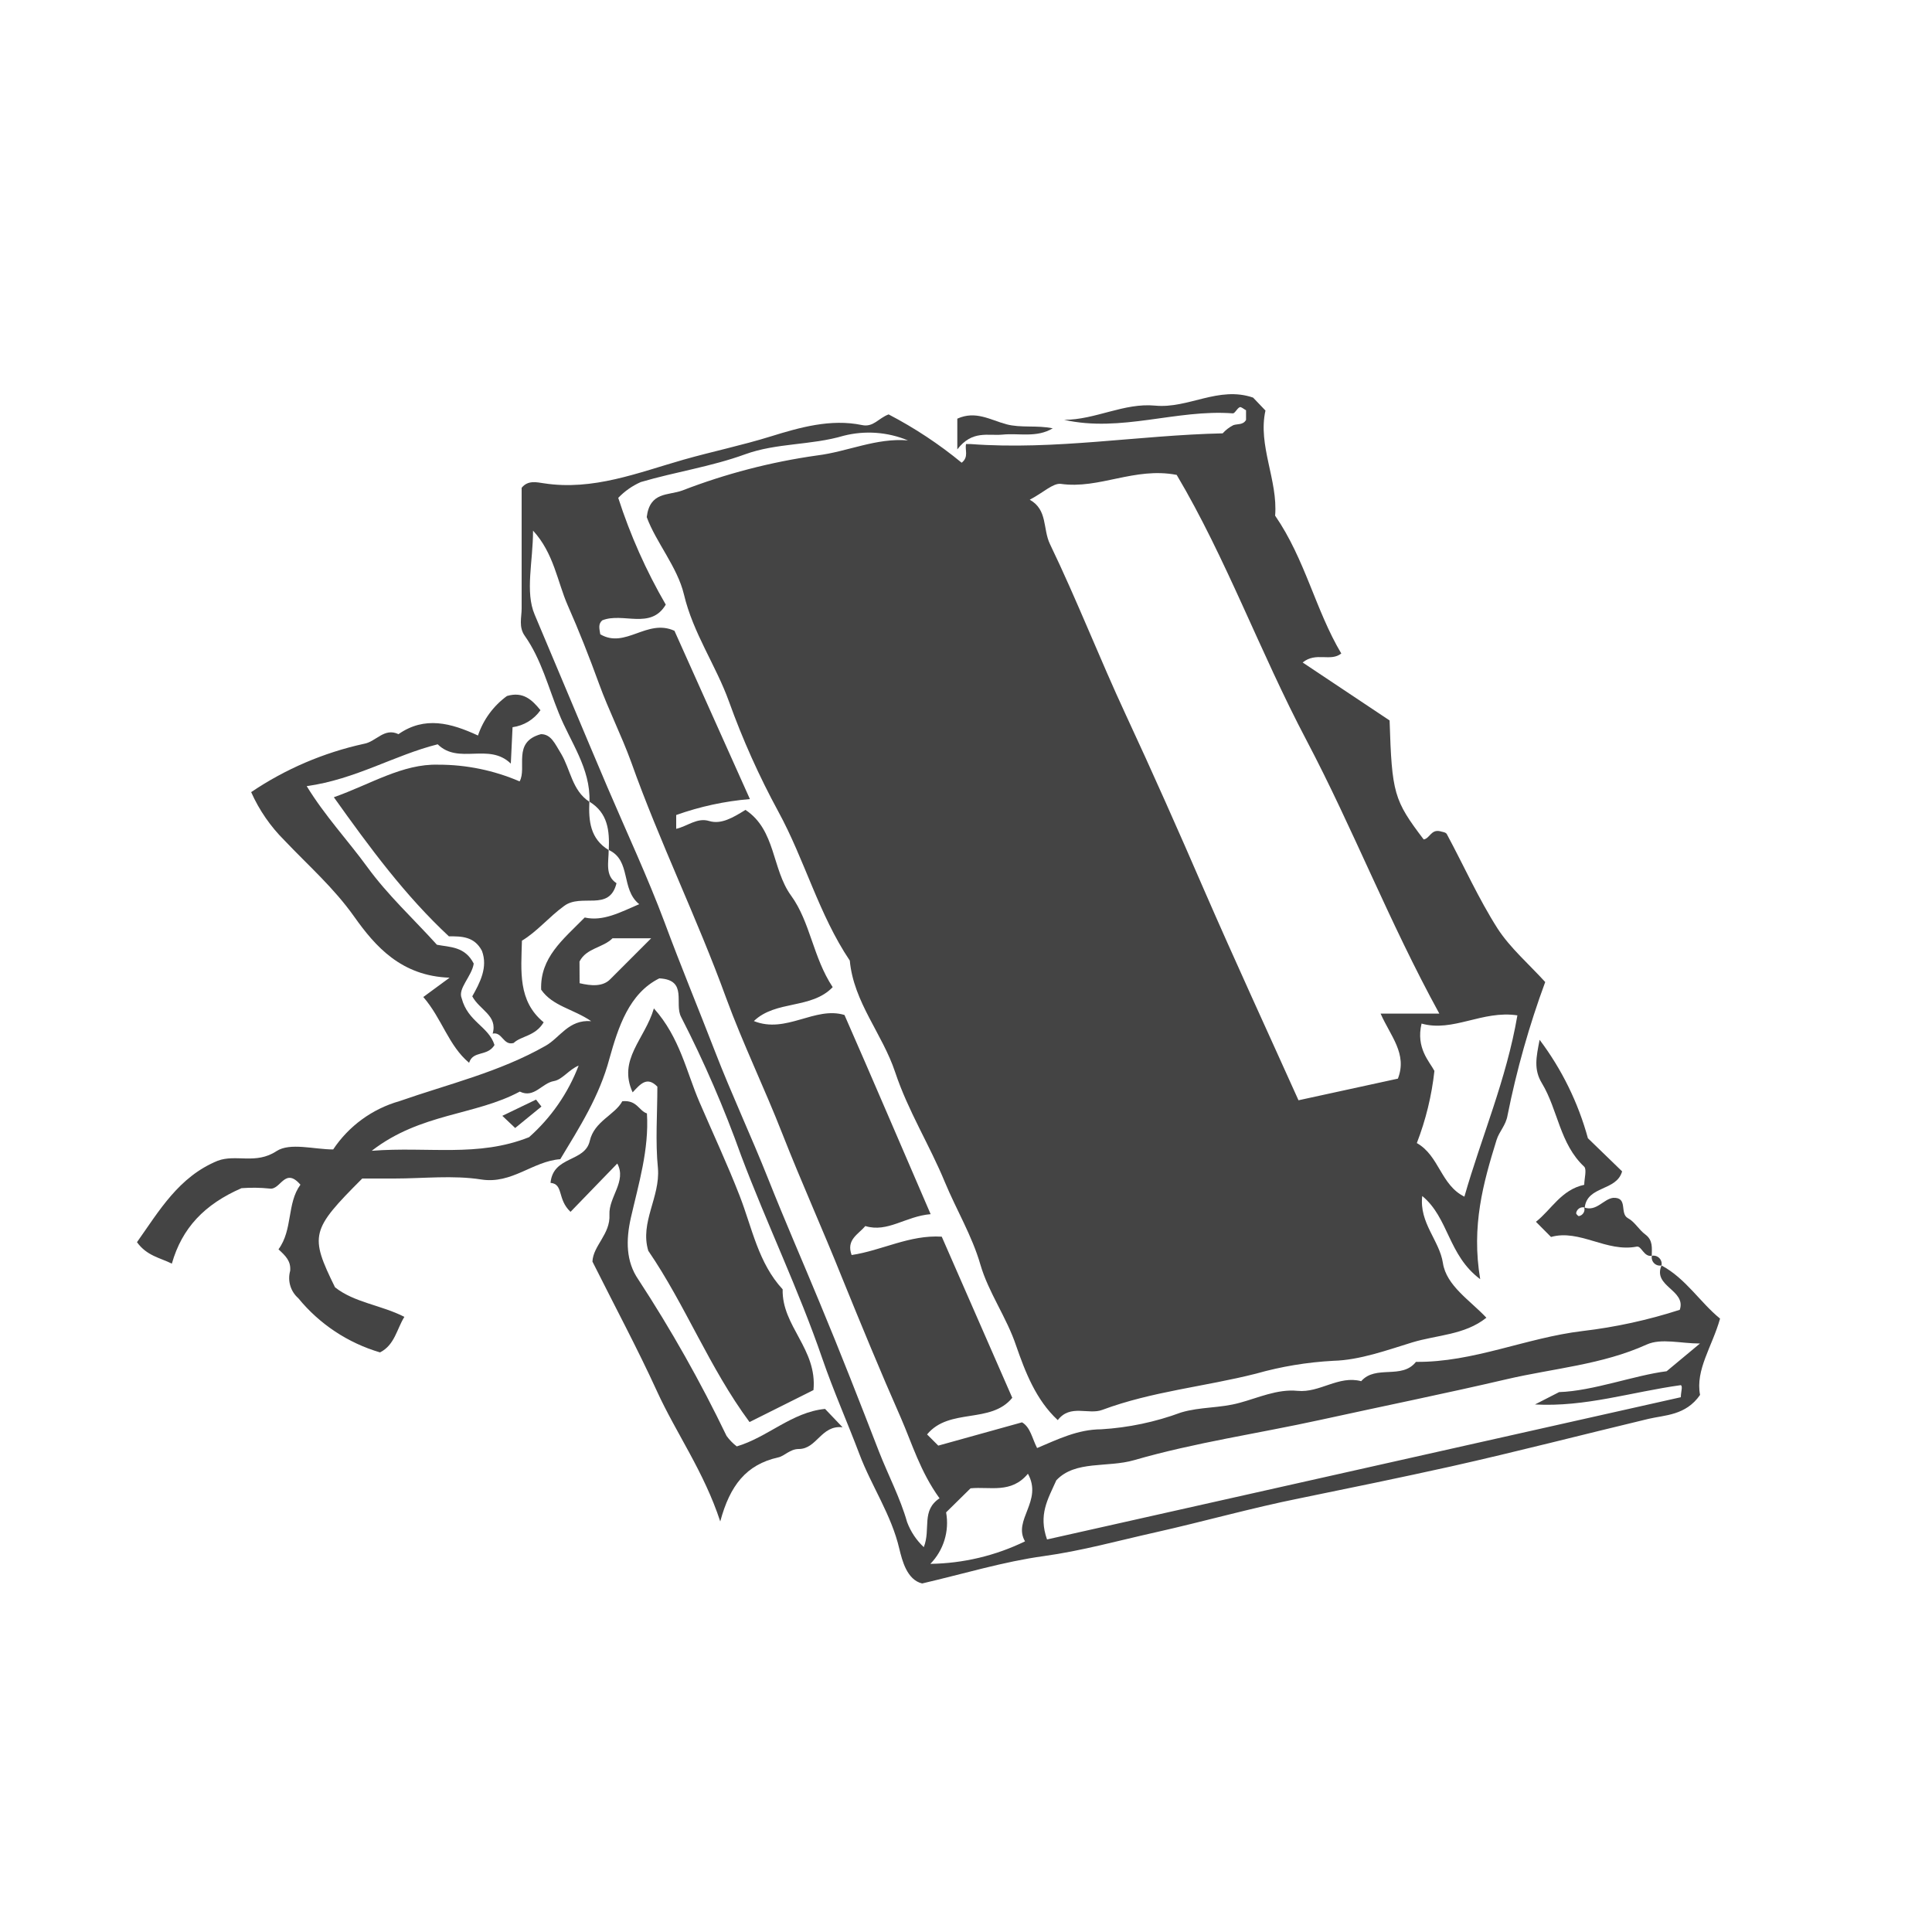
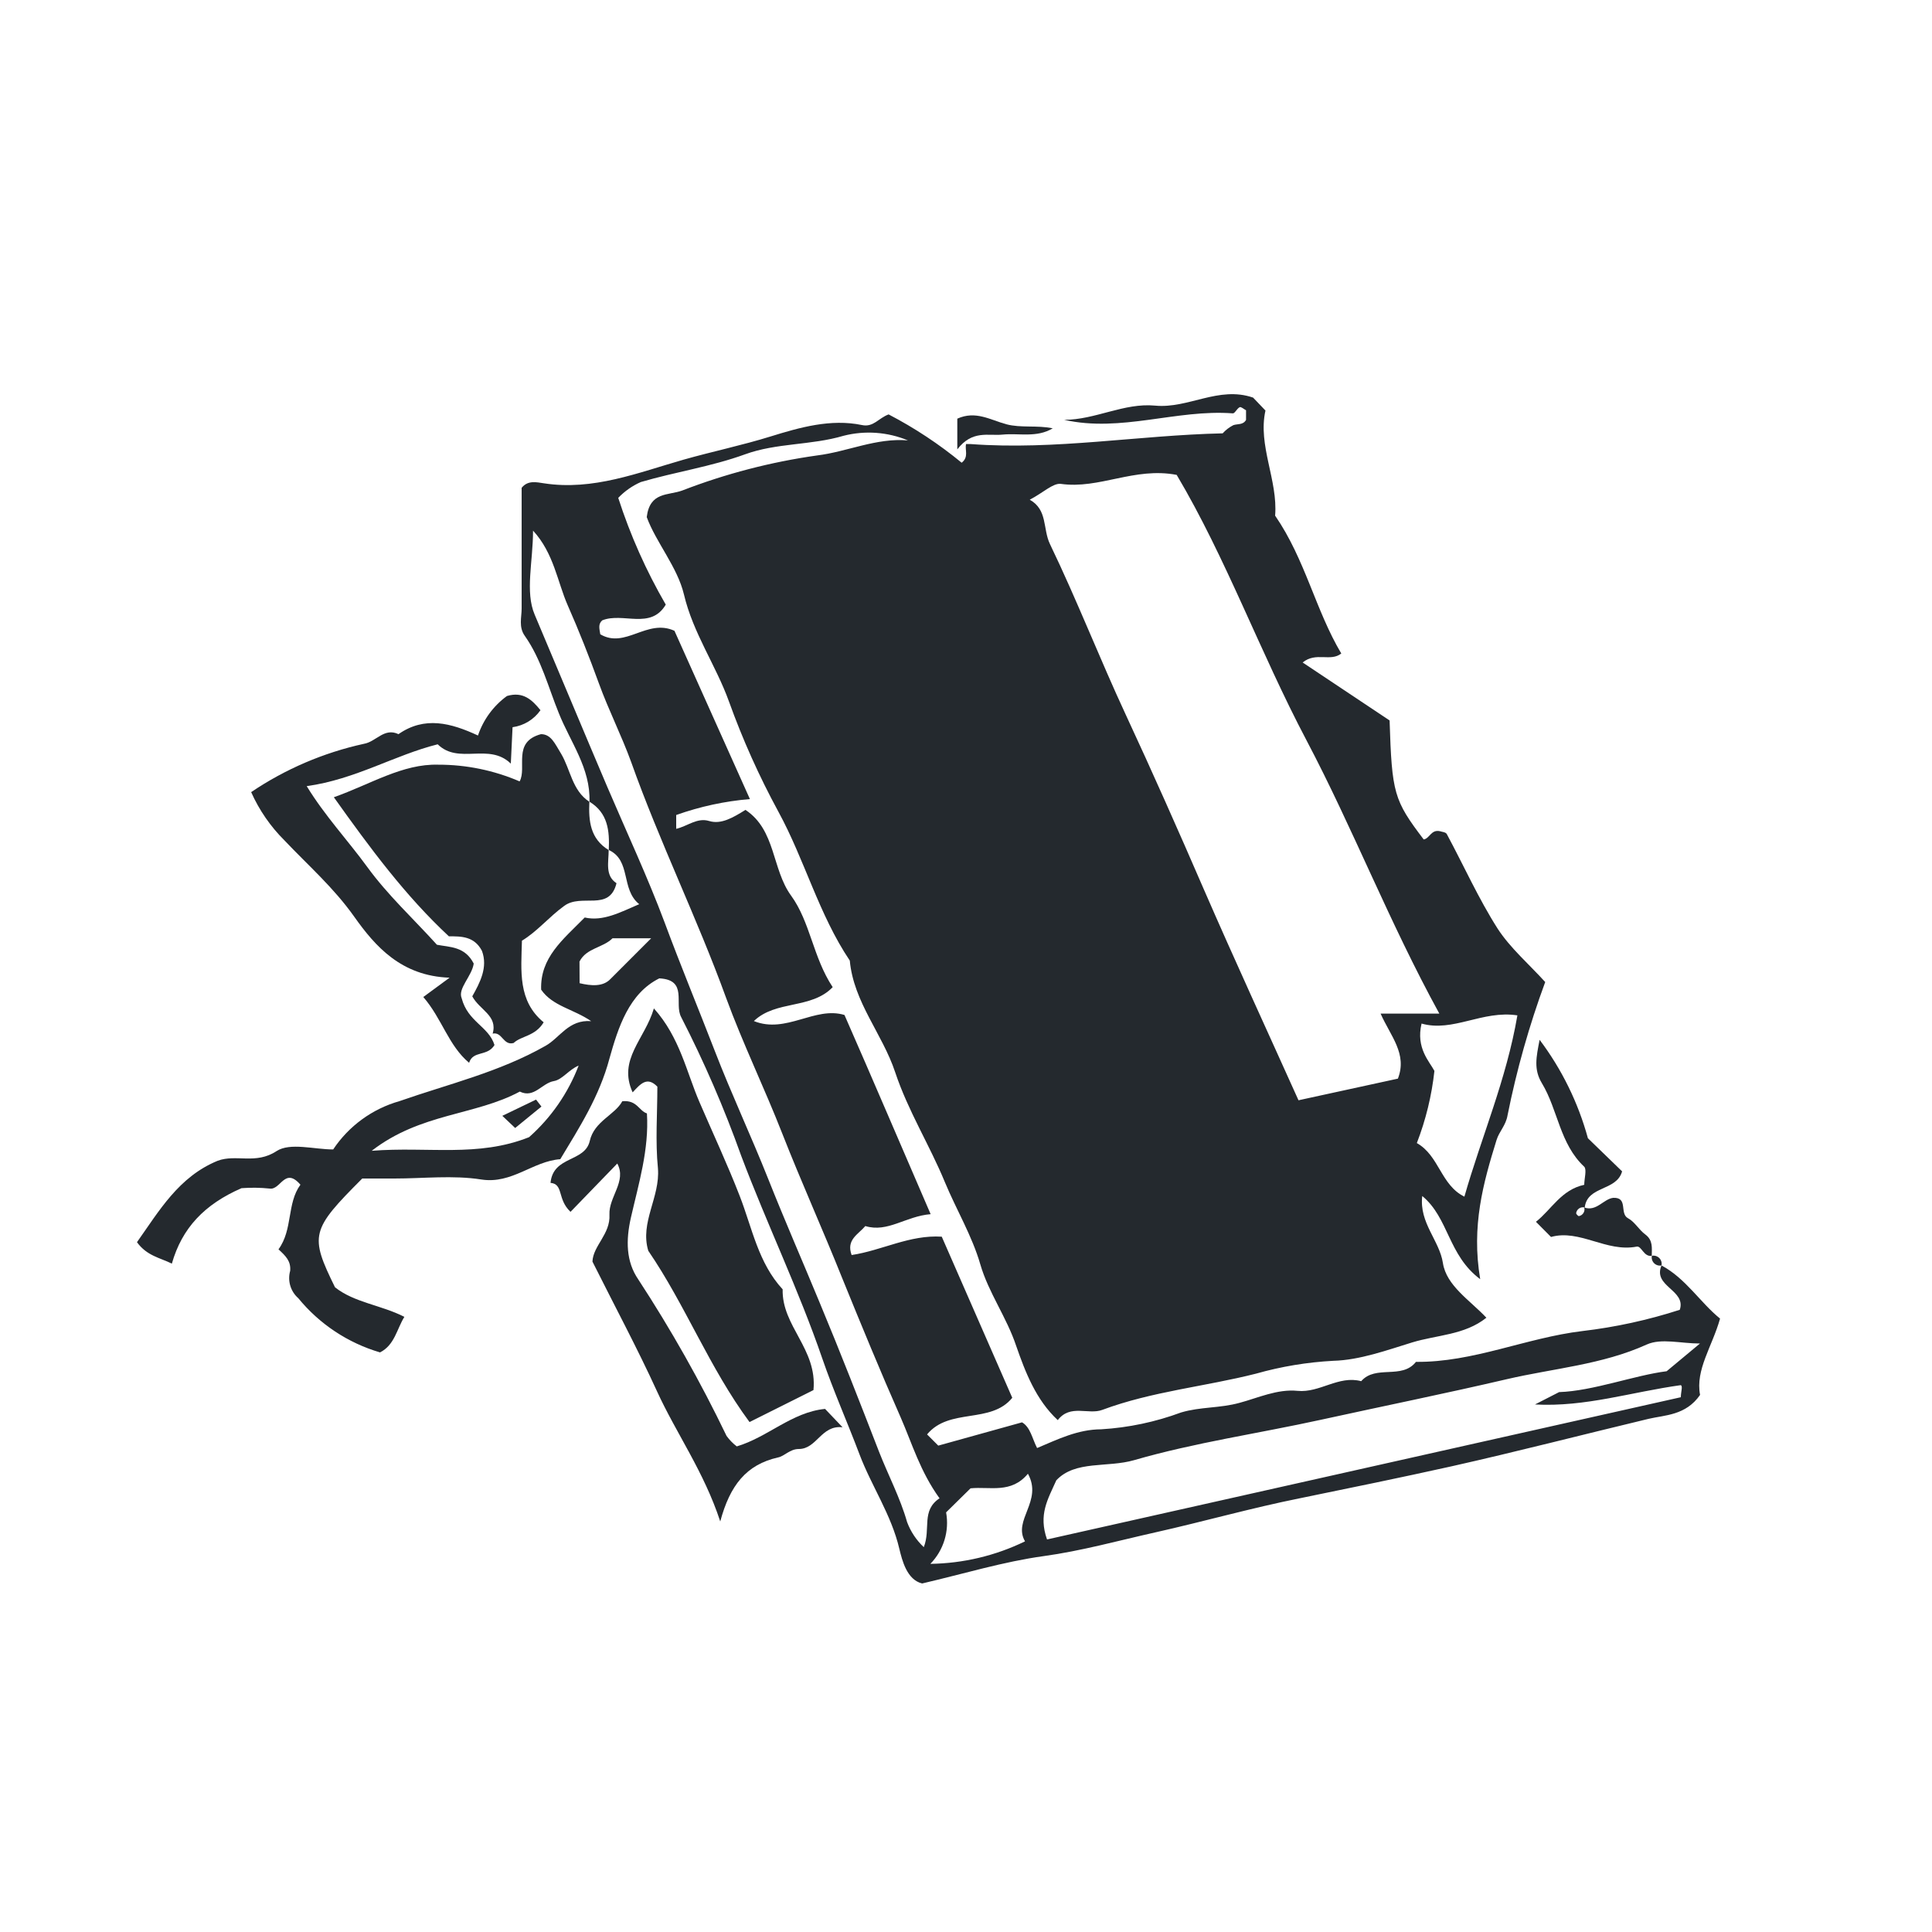
<svg xmlns="http://www.w3.org/2000/svg" id="图层_1" data-name="图层 1" viewBox="0 0 200 200">
  <g>
-     <path d="M172,131c2.52,1.35,4,3.83,6.06,5.5-.81,2.89-2.57,5.3-2.07,7.9-1.48,2.14-3.66,2.08-5.34,2.48-6.81,1.63-13.6,3.39-20.42,4.92-5.18,1.15-10.44,2.23-15.67,3.3-5,1-10,2.42-15,3.54-3.8.85-7.61,1.91-11.53,2.45-4.14.57-8.19,1.81-12.57,2.83-1.58-.38-2.07-2.39-2.36-3.58-.83-3.55-2.88-6.49-4.13-9.8s-2.69-6.55-3.84-9.89c-2.45-7.14-5.74-13.94-8.4-21a119.15,119.15,0,0,0-6.22-14.37c-.74-1.38.73-3.85-2.26-4-3.14,1.56-4.26,5.09-5.16,8.3C62.05,113.49,60,116.68,58,120c-2.84.2-5,2.6-8.18,2.1-2.92-.46-6-.1-9-.1H37.5c-5.33,5.33-5.46,5.88-2.82,11.26,2,1.59,4.77,1.83,7.18,3.06-.79,1.27-1,2.91-2.52,3.68a17.18,17.18,0,0,1-8.46-5.61,2.77,2.77,0,0,1-.84-2.84c.08-1-.45-1.52-1.21-2.22,1.5-2.05.85-4.75,2.27-6.69-1.62-1.88-2.05.58-3.18.4A16.4,16.4,0,0,0,25,123c-3.83,1.67-6.16,4.12-7.21,7.81-1.2-.6-2.59-.8-3.61-2.22,2.29-3.23,4.32-6.78,8.36-8.43,1.9-.71,3.94.42,6.09-1,1.4-.91,3.89-.17,5.86-.17a12.27,12.27,0,0,1,6.86-5c5.09-1.78,10.33-3,15.13-5.73,1.48-.83,2.38-2.74,4.72-2.55-1.86-1.27-4-1.55-5.18-3.26-.12-3.32,2.24-5.17,4.51-7.47,1.9.43,3.68-.54,5.64-1.38-1.93-1.55-.8-4.52-3.15-5.61.09-2-.09-3.83-2-5,.13-3.45-2-6.21-3.17-9.16-1.09-2.67-1.82-5.59-3.52-8C53.67,64.91,54,63.9,54,63,54,58.8,54,54.65,54,50.5c.64-.81,1.55-.58,2.3-.47,5.1.79,9.78-1.11,14.48-2.45,3-.85,6-1.47,9-2.4S86,43.33,89.22,44c1.2.26,1.72-.72,2.77-1.1a43.4,43.4,0,0,1,7.56,5c.76-.59.32-1.32.45-1.93h.5c8.73.65,17.36-.92,26.07-1.11a3.78,3.78,0,0,1,1.11-.85c.44-.15,1,0,1.31-.54v-1c-.22-.11-.51-.38-.65-.32-.29.13-.51.66-.72.64-5.84-.44-11.55,2-17.46.67,3.23,0,6.2-1.78,9.42-1.47,3.44.33,6.57-2.06,10.14-.83L131,42.5c-.81,3.61,1.3,7.21,1,10.88,3.12,4.53,4.18,9.79,6.85,14.27-1.13.89-2.61-.2-4,.93l9,6c.24,7.55.44,8.25,3.53,12.32.63-.1.76-1.07,1.7-.85.14.06.58.08.69.29,1.76,3.27,3.28,6.68,5.27,9.8,1.3,2,3.25,3.68,4.92,5.52a92.06,92.06,0,0,0-3.9,13.8c-.18,1.06-.86,1.65-1.14,2.56-1.38,4.45-2.62,8.89-1.69,14.4-3.34-2.49-3.24-6.33-6-8.61-.33,2.79,1.78,4.59,2.14,6.94s2.81,3.86,4.5,5.66c-2.25,1.8-5.11,1.77-7.69,2.56s-5.42,1.83-8.16,1.9a36.52,36.52,0,0,0-8,1.33c-5.28,1.34-10.76,1.83-15.91,3.75-1.43.54-3.32-.63-4.61,1.06-2.26-2.09-3.37-5-4.3-7.67-1-3-2.87-5.52-3.72-8.46s-2.48-5.65-3.66-8.49C96.24,118.55,94,115,92.67,111s-4.3-7.24-4.7-11.56c-3.21-4.78-4.66-10.41-7.4-15.43a81.72,81.72,0,0,1-5.1-11.37c-1.36-3.78-3.72-7.08-4.67-11.11-.68-2.84-2.9-5.4-3.85-8,.32-2.64,2.21-2.22,3.67-2.75a63.16,63.16,0,0,1,13.95-3.63c3.17-.39,6.13-1.84,9.42-1.56a10.57,10.57,0,0,0-6.66-.48c-3.38,1-6.94.73-10.2,1.92-3.52,1.28-7.22,1.82-10.79,2.87A7.31,7.31,0,0,0,64,51.54a56.67,56.67,0,0,0,4.92,11.05c-1.56,2.64-4.44.76-6.58,1.63-.45.4-.28.89-.2,1.44,2.6,1.54,4.84-1.66,7.68-.36,2.42,5.41,5,11.17,7.81,17.42A30.19,30.19,0,0,0,70,84.37V85.8c1.17-.27,2.17-1.19,3.41-.81s2.47-.35,3.76-1.15c3.15,2.08,2.72,6.12,4.72,8.87s2.26,6.38,4.31,9.48c-2.22,2.31-5.88,1.32-8.16,3.51,3.35,1.35,6.31-1.56,9.38-.63,3,6.83,5.88,13.6,8.92,20.62-2.59.21-4.45,1.94-6.76,1.23-.75.88-2,1.41-1.42,3,3.14-.47,6-2.11,9.33-1.9,2.4,5.49,4.84,11.07,7.3,16.68-2.23,2.74-6.51,1-8.82,3.79l1.16,1.16,8.67-2.41c.87.5,1.05,1.68,1.56,2.66,2.14-.9,4.2-1.93,6.64-1.94a28.73,28.73,0,0,0,8.26-1.74c2-.6,4-.43,6.06-1,1.88-.5,3.91-1.45,6-1.24,2.3.23,4.25-1.63,6.59-1,1.51-1.73,4.2-.14,5.67-2,5.94.06,11.39-2.49,17.23-3.19a52.75,52.75,0,0,0,10.08-2.2C174.58,133.54,171.06,133.18,172,131Zm-23-26.07c-5.22-9.52-8.94-19.17-13.76-28.31s-8.33-18.87-13.43-27.46c-4.38-.84-8,1.5-12,.93C109,50,108,51,106.6,51.73c1.87,1.05,1.33,3,2.09,4.59,2.8,5.81,5.14,11.84,7.86,17.69s5.45,12,8.09,18.1c3.19,7.33,6.54,14.59,9.78,21.79l10.29-2.24c1-2.57-.77-4.41-1.79-6.73Zm-40.64,54.44L174,144.64c0-.58.22-1.11,0-1.25-5.14.71-9.86,2.28-15.1,2l2.5-1.28c3.49-.11,7.83-1.75,11.13-2.16l3.45-2.87c-2,0-4-.57-5.5.1-4.63,2.1-9.68,2.47-14.48,3.59-6.39,1.49-12.86,2.8-19.29,4.21s-13,2.35-19.29,4.17c-2.79.81-6.11,0-8.07,2.09C108.46,155.23,107.48,156.79,108.39,159.37Zm-11.11-4.28c-2-2.78-2.83-5.65-4-8.33-2.11-4.78-4.11-9.64-6.07-14.46-2-5-4.22-9.91-6.19-14.93-1.85-4.73-4.09-9.34-5.82-14.06-3-8.26-6.89-16.15-9.83-24.42-1-2.75-2.33-5.36-3.33-8.11s-2.09-5.52-3.25-8.14c-1.06-2.42-1.43-5.38-3.58-7.71,0,3.21-.84,6.34.17,8.7,2.52,5.95,5,11.92,7.53,17.86,2,4.68,4.16,9.3,5.92,14,1.66,4.48,3.49,8.89,5.21,13.34s3.75,8.77,5.51,13.2,3.56,8.53,5.32,12.79C87,140,89,145.13,91,150.29c.95,2.43,2.19,4.77,2.9,7.27a6.83,6.83,0,0,0,1.73,2.6C96.38,158.26,95.33,156.37,97.28,155.09Zm54.34-31.2c1.76-6.18,4.35-12.12,5.49-18.78-3.63-.55-6.66,1.77-9.92.85-.61,2.54.83,3.94,1.33,4.9a29.6,29.6,0,0,1-1.82,7.47C149,119.64,149.14,122.69,151.62,123.89ZM38.48,119.13c5.84-.46,11,.7,16.29-1.41a18.93,18.93,0,0,0,5.13-7.41c-1,.41-1.69,1.45-2.55,1.6-1.26.21-2.05,1.82-3.54,1.09C49.18,115.49,43.54,115.21,38.48,119.13Zm59.46,37.43a6.07,6.07,0,0,1-1.63,5.33,23.15,23.15,0,0,0,9.8-2.33c-1.29-2.21,1.87-4.16.3-7-1.73,2.09-3.93,1.31-5.94,1.51ZM60,101.78c1.19.28,2.42.39,3.2-.44l4.21-4.21h-4c-1,1-2.71,1-3.42,2.41Z" style="fill: #444" />
-     <path d="M51,107c.54-1.88-1.35-2.43-2.11-3.86.79-1.41,1.64-3,1-4.71-.79-1.5-2.12-1.51-3.42-1.5-4.52-4.21-8.14-9.11-11.91-14.4,3.81-1.35,7.12-3.48,10.81-3.37a21.2,21.2,0,0,1,8.42,1.73C54.58,79.48,53,76.81,56,76c1.06,0,1.45,1,2.07,2,1,1.66,1.14,3.82,2.94,5-.09,2,.09,3.83,2,5,0,1.25-.4,2.64.81,3.43-.74,3-3.62,1-5.43,2.36-1.57,1.14-2.78,2.64-4.36,3.59-.08,3.14-.44,6.24,2.25,8.45-.88,1.46-2.32,1.39-3.11,2.14C52.09,108.27,52,106.78,51,107Z" style="fill: #444" />
-     <path d="M84.21,143.9l-6.62,3.31c-4.16-5.62-6.63-12.1-10.48-17.73-.89-2.94,1.24-5.55,1-8.53-.28-2.8-.06-5.65-.06-8.46-1.07-1.1-1.75-.28-2.56.59-1.56-3.42,1.27-5.5,2.2-8.69,2.69,3,3.38,6.6,4.71,9.68,1.39,3.23,2.9,6.45,4.18,9.75s1.92,6.93,4.44,9.65C80.92,137.29,84.62,139.64,84.21,143.9Z" style="fill: #444" />
-     <path d="M51.19,108.18c-.74,1.22-2.22.54-2.63,1.84-2.14-1.79-2.79-4.55-4.74-6.81l2.72-2c-5-.17-7.7-3.25-9.86-6.3S31.91,89.6,29.45,87A16.53,16.53,0,0,1,26,82,33.75,33.75,0,0,1,37.67,77c1.26-.21,2.1-1.71,3.58-1,2.71-1.89,5.43-1.16,8.23.14a8.35,8.35,0,0,1,3-4.09c1.68-.5,2.61.41,3.47,1.47a4.23,4.23,0,0,1-2.89,1.76l-.18,3.77c-2.27-2.21-5.39.14-7.57-2-4.45,1.11-8.5,3.63-13.56,4.33,1.89,3.09,4.25,5.6,6.27,8.37,2.14,2.94,4.76,5.34,7.21,8.05,1.33.26,2.9.16,3.81,1.95-.19,1.31-1.67,2.58-1.25,3.58C48.43,105.79,50.58,106.24,51.19,108.18Z" style="fill: #444" />
-     <path d="M64.42,114c1.53-.15,1.72,1,2.55,1.26.23,3.75-.86,7.28-1.66,10.79-.53,2.34-.51,4.54.76,6.39a142.53,142.53,0,0,1,9.14,16.2,5.18,5.18,0,0,0,1.06,1.09c3.19-.94,5.71-3.55,9.14-3.88l1.81,1.9C85,147.5,84.57,150,82.69,150c-.92,0-1.47.73-2.13.87-3.32.74-5,2.91-6,6.63C72.86,152.32,70,148.38,68,144s-4.39-8.84-6.67-13.4c.07-1.66,1.87-2.84,1.76-4.86-.09-1.82,1.81-3.46.81-5.29l-4.84,5c-1.4-1.31-.7-2.88-2.07-3,.27-2.82,3.54-2.11,4.06-4.33C61.51,116.06,63.66,115.42,64.42,114Z" style="fill: #444" />
-     <path d="M164,125c1.27.45,2-.89,3-1,1.58-.07.62,1.62,1.53,2.11.7.37,1.13,1.2,1.79,1.68.82.61.67,1.41.67,2.21-.83.14-1.06-1.05-1.56-.95-3.15.61-5.89-1.83-8.87-1L159,126.48c1.62-1.28,2.62-3.32,5-3.83,0-.63.28-1.57,0-1.87-2.54-2.37-2.72-5.89-4.38-8.64-.87-1.43-.59-2.7-.24-4.5a30.17,30.17,0,0,1,5,10.19l3.54,3.43c-.58,2.07-3.6,1.46-3.87,3.74a.71.71,0,0,0-.89.6c0,.07.22.31.29.29A.71.71,0,0,0,164,125Z" style="fill: #444" />
-     <path d="M99.1,46.52V43.34c1.9-.86,3.41.13,5.08.58,1.5.4,3.19.08,4.8.42-1.67,1-3.47.48-5.2.65C102.31,45.14,100.65,44.49,99.1,46.52Z" style="fill: #444" />
-     <path d="M172,131a.85.85,0,0,1-1-1A.85.85,0,0,1,172,131Z" style="fill: #444" />
-     <path d="M56.05,114.55l-2.72,2.22L52,115.51l3.49-1.68Z" style="fill: #444" />
+     <path d="M172,131c2.52,1.35,4,3.83,6.06,5.5-.81,2.89-2.57,5.3-2.07,7.9-1.48,2.14-3.66,2.08-5.34,2.48-6.81,1.63-13.6,3.39-20.42,4.92-5.18,1.15-10.44,2.23-15.67,3.3-5,1-10,2.42-15,3.54-3.8.85-7.61,1.91-11.53,2.45-4.14.57-8.19,1.81-12.57,2.83-1.58-.38-2.07-2.39-2.36-3.58-.83-3.55-2.88-6.49-4.13-9.8s-2.69-6.55-3.84-9.89c-2.45-7.14-5.74-13.94-8.4-21a119.15,119.15,0,0,0-6.22-14.37c-.74-1.38.73-3.85-2.26-4-3.14,1.56-4.26,5.09-5.16,8.3C62.05,113.49,60,116.68,58,120c-2.84.2-5,2.6-8.18,2.1-2.92-.46-6-.1-9-.1H37.5c-5.33,5.33-5.46,5.88-2.82,11.26,2,1.59,4.77,1.83,7.18,3.06-.79,1.27-1,2.91-2.52,3.68a17.18,17.18,0,0,1-8.46-5.61,2.77,2.77,0,0,1-.84-2.84c.08-1-.45-1.52-1.21-2.22,1.5-2.05.85-4.75,2.27-6.69-1.62-1.88-2.05.58-3.18.4A16.4,16.4,0,0,0,25,123c-3.83,1.67-6.16,4.12-7.21,7.81-1.2-.6-2.59-.8-3.61-2.22,2.29-3.23,4.32-6.78,8.36-8.43,1.9-.71,3.94.42,6.09-1,1.4-.91,3.89-.17,5.86-.17a12.27,12.27,0,0,1,6.86-5c5.09-1.78,10.33-3,15.13-5.73,1.48-.83,2.38-2.74,4.72-2.55-1.86-1.27-4-1.55-5.18-3.26-.12-3.32,2.24-5.17,4.51-7.47,1.9.43,3.68-.54,5.64-1.38-1.93-1.55-.8-4.52-3.15-5.61.09-2-.09-3.83-2-5,.13-3.45-2-6.21-3.17-9.16-1.09-2.67-1.82-5.59-3.52-8C53.67,64.91,54,63.9,54,63,54,58.8,54,54.65,54,50.5c.64-.81,1.55-.58,2.3-.47,5.1.79,9.78-1.11,14.48-2.45,3-.85,6-1.47,9-2.4S86,43.33,89.22,44c1.2.26,1.72-.72,2.77-1.1a43.4,43.4,0,0,1,7.56,5c.76-.59.32-1.32.45-1.93h.5c8.73.65,17.36-.92,26.07-1.11a3.78,3.78,0,0,1,1.11-.85c.44-.15,1,0,1.31-.54v-1c-.22-.11-.51-.38-.65-.32-.29.13-.51.66-.72.64-5.84-.44-11.55,2-17.46.67,3.23,0,6.2-1.78,9.42-1.47,3.44.33,6.57-2.06,10.14-.83L131,42.5c-.81,3.61,1.3,7.21,1,10.88,3.12,4.53,4.18,9.79,6.85,14.27-1.13.89-2.61-.2-4,.93l9,6c.24,7.55.44,8.25,3.53,12.32.63-.1.76-1.07,1.7-.85.14.06.58.08.69.29,1.76,3.27,3.28,6.68,5.27,9.8,1.3,2,3.25,3.68,4.92,5.52a92.06,92.06,0,0,0-3.9,13.8c-.18,1.06-.86,1.65-1.14,2.56-1.38,4.45-2.62,8.89-1.69,14.4-3.34-2.49-3.24-6.33-6-8.61-.33,2.79,1.78,4.59,2.14,6.94s2.81,3.86,4.5,5.66c-2.25,1.8-5.11,1.77-7.69,2.56s-5.42,1.83-8.16,1.9a36.52,36.52,0,0,0-8,1.33c-5.28,1.34-10.76,1.83-15.91,3.75-1.43.54-3.32-.63-4.61,1.06-2.26-2.09-3.37-5-4.3-7.67-1-3-2.87-5.52-3.72-8.46s-2.48-5.65-3.66-8.49C96.24,118.55,94,115,92.67,111s-4.3-7.24-4.7-11.56c-3.21-4.78-4.66-10.41-7.4-15.43a81.72,81.72,0,0,1-5.1-11.37c-1.36-3.78-3.72-7.08-4.67-11.11-.68-2.84-2.9-5.4-3.85-8,.32-2.64,2.21-2.22,3.67-2.75a63.16,63.16,0,0,1,13.95-3.63c3.17-.39,6.13-1.84,9.42-1.56a10.57,10.57,0,0,0-6.66-.48c-3.38,1-6.94.73-10.2,1.92-3.52,1.28-7.22,1.82-10.79,2.87A7.31,7.31,0,0,0,64,51.54a56.67,56.67,0,0,0,4.92,11.05c-1.56,2.64-4.44.76-6.58,1.63-.45.4-.28.89-.2,1.44,2.6,1.54,4.84-1.66,7.68-.36,2.42,5.41,5,11.17,7.81,17.42A30.19,30.19,0,0,0,70,84.37V85.8c1.17-.27,2.17-1.19,3.41-.81s2.47-.35,3.76-1.15c3.15,2.08,2.72,6.12,4.72,8.87s2.26,6.38,4.31,9.48c-2.22,2.31-5.88,1.32-8.16,3.51,3.35,1.35,6.31-1.56,9.38-.63,3,6.83,5.88,13.6,8.92,20.62-2.59.21-4.45,1.94-6.76,1.23-.75.88-2,1.41-1.42,3,3.14-.47,6-2.11,9.33-1.9,2.4,5.49,4.84,11.07,7.3,16.68-2.23,2.74-6.51,1-8.82,3.79l1.16,1.16,8.67-2.41c.87.5,1.05,1.68,1.56,2.66,2.14-.9,4.2-1.93,6.64-1.94a28.73,28.73,0,0,0,8.26-1.74c2-.6,4-.43,6.06-1,1.88-.5,3.91-1.45,6-1.24,2.3.23,4.25-1.63,6.59-1,1.51-1.73,4.2-.14,5.67-2,5.94.06,11.39-2.49,17.23-3.19a52.75,52.75,0,0,0,10.08-2.2C174.58,133.54,171.06,133.18,172,131Zm-23-26.07c-5.22-9.52-8.94-19.17-13.76-28.31s-8.33-18.87-13.43-27.46c-4.38-.84-8,1.5-12,.93C109,50,108,51,106.6,51.73c1.87,1.05,1.33,3,2.09,4.59,2.8,5.81,5.14,11.84,7.86,17.69s5.45,12,8.09,18.1c3.19,7.33,6.54,14.59,9.78,21.79l10.29-2.24c1-2.57-.77-4.41-1.79-6.73Zm-40.64,54.44L174,144.64c0-.58.22-1.11,0-1.25-5.14.71-9.86,2.28-15.1,2l2.5-1.28c3.49-.11,7.83-1.75,11.13-2.16l3.45-2.87c-2,0-4-.57-5.5.1-4.63,2.1-9.68,2.47-14.48,3.59-6.39,1.49-12.86,2.8-19.29,4.21s-13,2.35-19.29,4.17c-2.79.81-6.11,0-8.07,2.09C108.46,155.23,107.48,156.79,108.39,159.37Zm-11.11-4.28c-2-2.78-2.83-5.65-4-8.33-2.11-4.78-4.11-9.64-6.07-14.46-2-5-4.22-9.91-6.19-14.93-1.85-4.73-4.09-9.34-5.82-14.06-3-8.26-6.89-16.15-9.83-24.42-1-2.75-2.33-5.36-3.33-8.11s-2.09-5.52-3.25-8.14c-1.06-2.42-1.43-5.38-3.58-7.71,0,3.21-.84,6.34.17,8.7,2.52,5.95,5,11.92,7.53,17.86,2,4.68,4.16,9.3,5.92,14,1.66,4.48,3.49,8.89,5.21,13.34s3.75,8.77,5.51,13.2,3.56,8.53,5.32,12.79C87,140,89,145.13,91,150.29c.95,2.43,2.19,4.77,2.9,7.27a6.83,6.83,0,0,0,1.73,2.6C96.38,158.26,95.33,156.37,97.28,155.09Zm54.34-31.2c1.76-6.18,4.35-12.12,5.49-18.78-3.63-.55-6.66,1.77-9.92.85-.61,2.54.83,3.94,1.33,4.9a29.6,29.6,0,0,1-1.82,7.47C149,119.64,149.14,122.69,151.62,123.89ZM38.48,119.13c5.84-.46,11,.7,16.29-1.41a18.93,18.93,0,0,0,5.13-7.41c-1,.41-1.69,1.45-2.55,1.6-1.26.21-2.05,1.82-3.54,1.09C49.18,115.49,43.54,115.21,38.48,119.13Zm59.46,37.43a6.07,6.07,0,0,1-1.63,5.33,23.15,23.15,0,0,0,9.8-2.33c-1.29-2.21,1.87-4.16.3-7-1.73,2.09-3.93,1.31-5.94,1.51ZM60,101.78c1.19.28,2.42.39,3.2-.44l4.21-4.21h-4c-1,1-2.71,1-3.42,2.41Z" style="fill: #24292E" />
+     <path d="M51,107c.54-1.88-1.35-2.43-2.11-3.86.79-1.41,1.64-3,1-4.71-.79-1.5-2.12-1.51-3.42-1.5-4.52-4.21-8.14-9.11-11.91-14.4,3.81-1.35,7.12-3.48,10.81-3.37a21.2,21.2,0,0,1,8.42,1.73C54.58,79.48,53,76.81,56,76c1.06,0,1.45,1,2.07,2,1,1.66,1.14,3.82,2.94,5-.09,2,.09,3.83,2,5,0,1.25-.4,2.64.81,3.43-.74,3-3.62,1-5.43,2.36-1.57,1.14-2.78,2.64-4.36,3.59-.08,3.14-.44,6.24,2.25,8.45-.88,1.46-2.32,1.39-3.11,2.14C52.09,108.27,52,106.78,51,107Z" style="fill: #24292E" />
+     <path d="M84.21,143.9l-6.62,3.31c-4.16-5.62-6.63-12.1-10.48-17.73-.89-2.94,1.24-5.55,1-8.53-.28-2.8-.06-5.65-.06-8.46-1.07-1.1-1.75-.28-2.56.59-1.56-3.42,1.27-5.5,2.2-8.69,2.69,3,3.38,6.6,4.71,9.68,1.39,3.23,2.9,6.45,4.18,9.75s1.92,6.93,4.44,9.65C80.92,137.29,84.62,139.64,84.21,143.9Z" style="fill: #24292E" />
+     <path d="M51.19,108.18c-.74,1.22-2.22.54-2.63,1.84-2.14-1.79-2.79-4.55-4.74-6.81l2.72-2c-5-.17-7.7-3.25-9.86-6.3S31.91,89.6,29.45,87A16.53,16.53,0,0,1,26,82,33.75,33.75,0,0,1,37.67,77c1.26-.21,2.1-1.71,3.58-1,2.71-1.89,5.43-1.16,8.23.14a8.35,8.35,0,0,1,3-4.09c1.68-.5,2.61.41,3.47,1.47a4.23,4.23,0,0,1-2.89,1.76l-.18,3.77c-2.27-2.21-5.39.14-7.57-2-4.45,1.11-8.5,3.63-13.56,4.33,1.89,3.09,4.25,5.6,6.27,8.37,2.14,2.94,4.76,5.34,7.21,8.05,1.33.26,2.9.16,3.81,1.95-.19,1.31-1.67,2.58-1.25,3.58C48.43,105.79,50.58,106.24,51.19,108.18Z" style="fill: #24292E" />
+     <path d="M64.42,114c1.53-.15,1.72,1,2.55,1.26.23,3.75-.86,7.28-1.66,10.79-.53,2.34-.51,4.54.76,6.39a142.53,142.53,0,0,1,9.14,16.2,5.18,5.18,0,0,0,1.06,1.09c3.19-.94,5.71-3.55,9.14-3.88l1.81,1.9C85,147.5,84.57,150,82.69,150c-.92,0-1.47.73-2.13.87-3.32.74-5,2.91-6,6.63C72.86,152.32,70,148.38,68,144s-4.39-8.84-6.67-13.4c.07-1.66,1.87-2.84,1.76-4.86-.09-1.82,1.81-3.46.81-5.29l-4.84,5c-1.4-1.31-.7-2.88-2.07-3,.27-2.82,3.54-2.11,4.06-4.33C61.51,116.06,63.66,115.42,64.42,114Z" style="fill: #24292E" />
+     <path d="M164,125c1.27.45,2-.89,3-1,1.58-.07.62,1.62,1.53,2.11.7.37,1.13,1.2,1.79,1.68.82.61.67,1.41.67,2.21-.83.14-1.06-1.05-1.56-.95-3.15.61-5.89-1.83-8.87-1L159,126.48c1.62-1.28,2.62-3.32,5-3.83,0-.63.28-1.57,0-1.87-2.54-2.37-2.72-5.89-4.38-8.64-.87-1.43-.59-2.7-.24-4.5a30.17,30.17,0,0,1,5,10.19l3.54,3.43c-.58,2.07-3.6,1.46-3.87,3.74a.71.71,0,0,0-.89.6c0,.07.22.31.29.29A.71.71,0,0,0,164,125Z" style="fill: #24292E" />
+     <path d="M99.1,46.52V43.34c1.9-.86,3.41.13,5.08.58,1.5.4,3.19.08,4.8.42-1.67,1-3.47.48-5.2.65C102.31,45.14,100.65,44.49,99.1,46.52Z" style="fill: #24292E" />
+     <path d="M172,131a.85.85,0,0,1-1-1A.85.85,0,0,1,172,131Z" style="fill: #24292E" />
+     <path d="M56.05,114.55l-2.72,2.22L52,115.51l3.49-1.68Z" style="fill: #24292E" />
  </g>
</svg>
